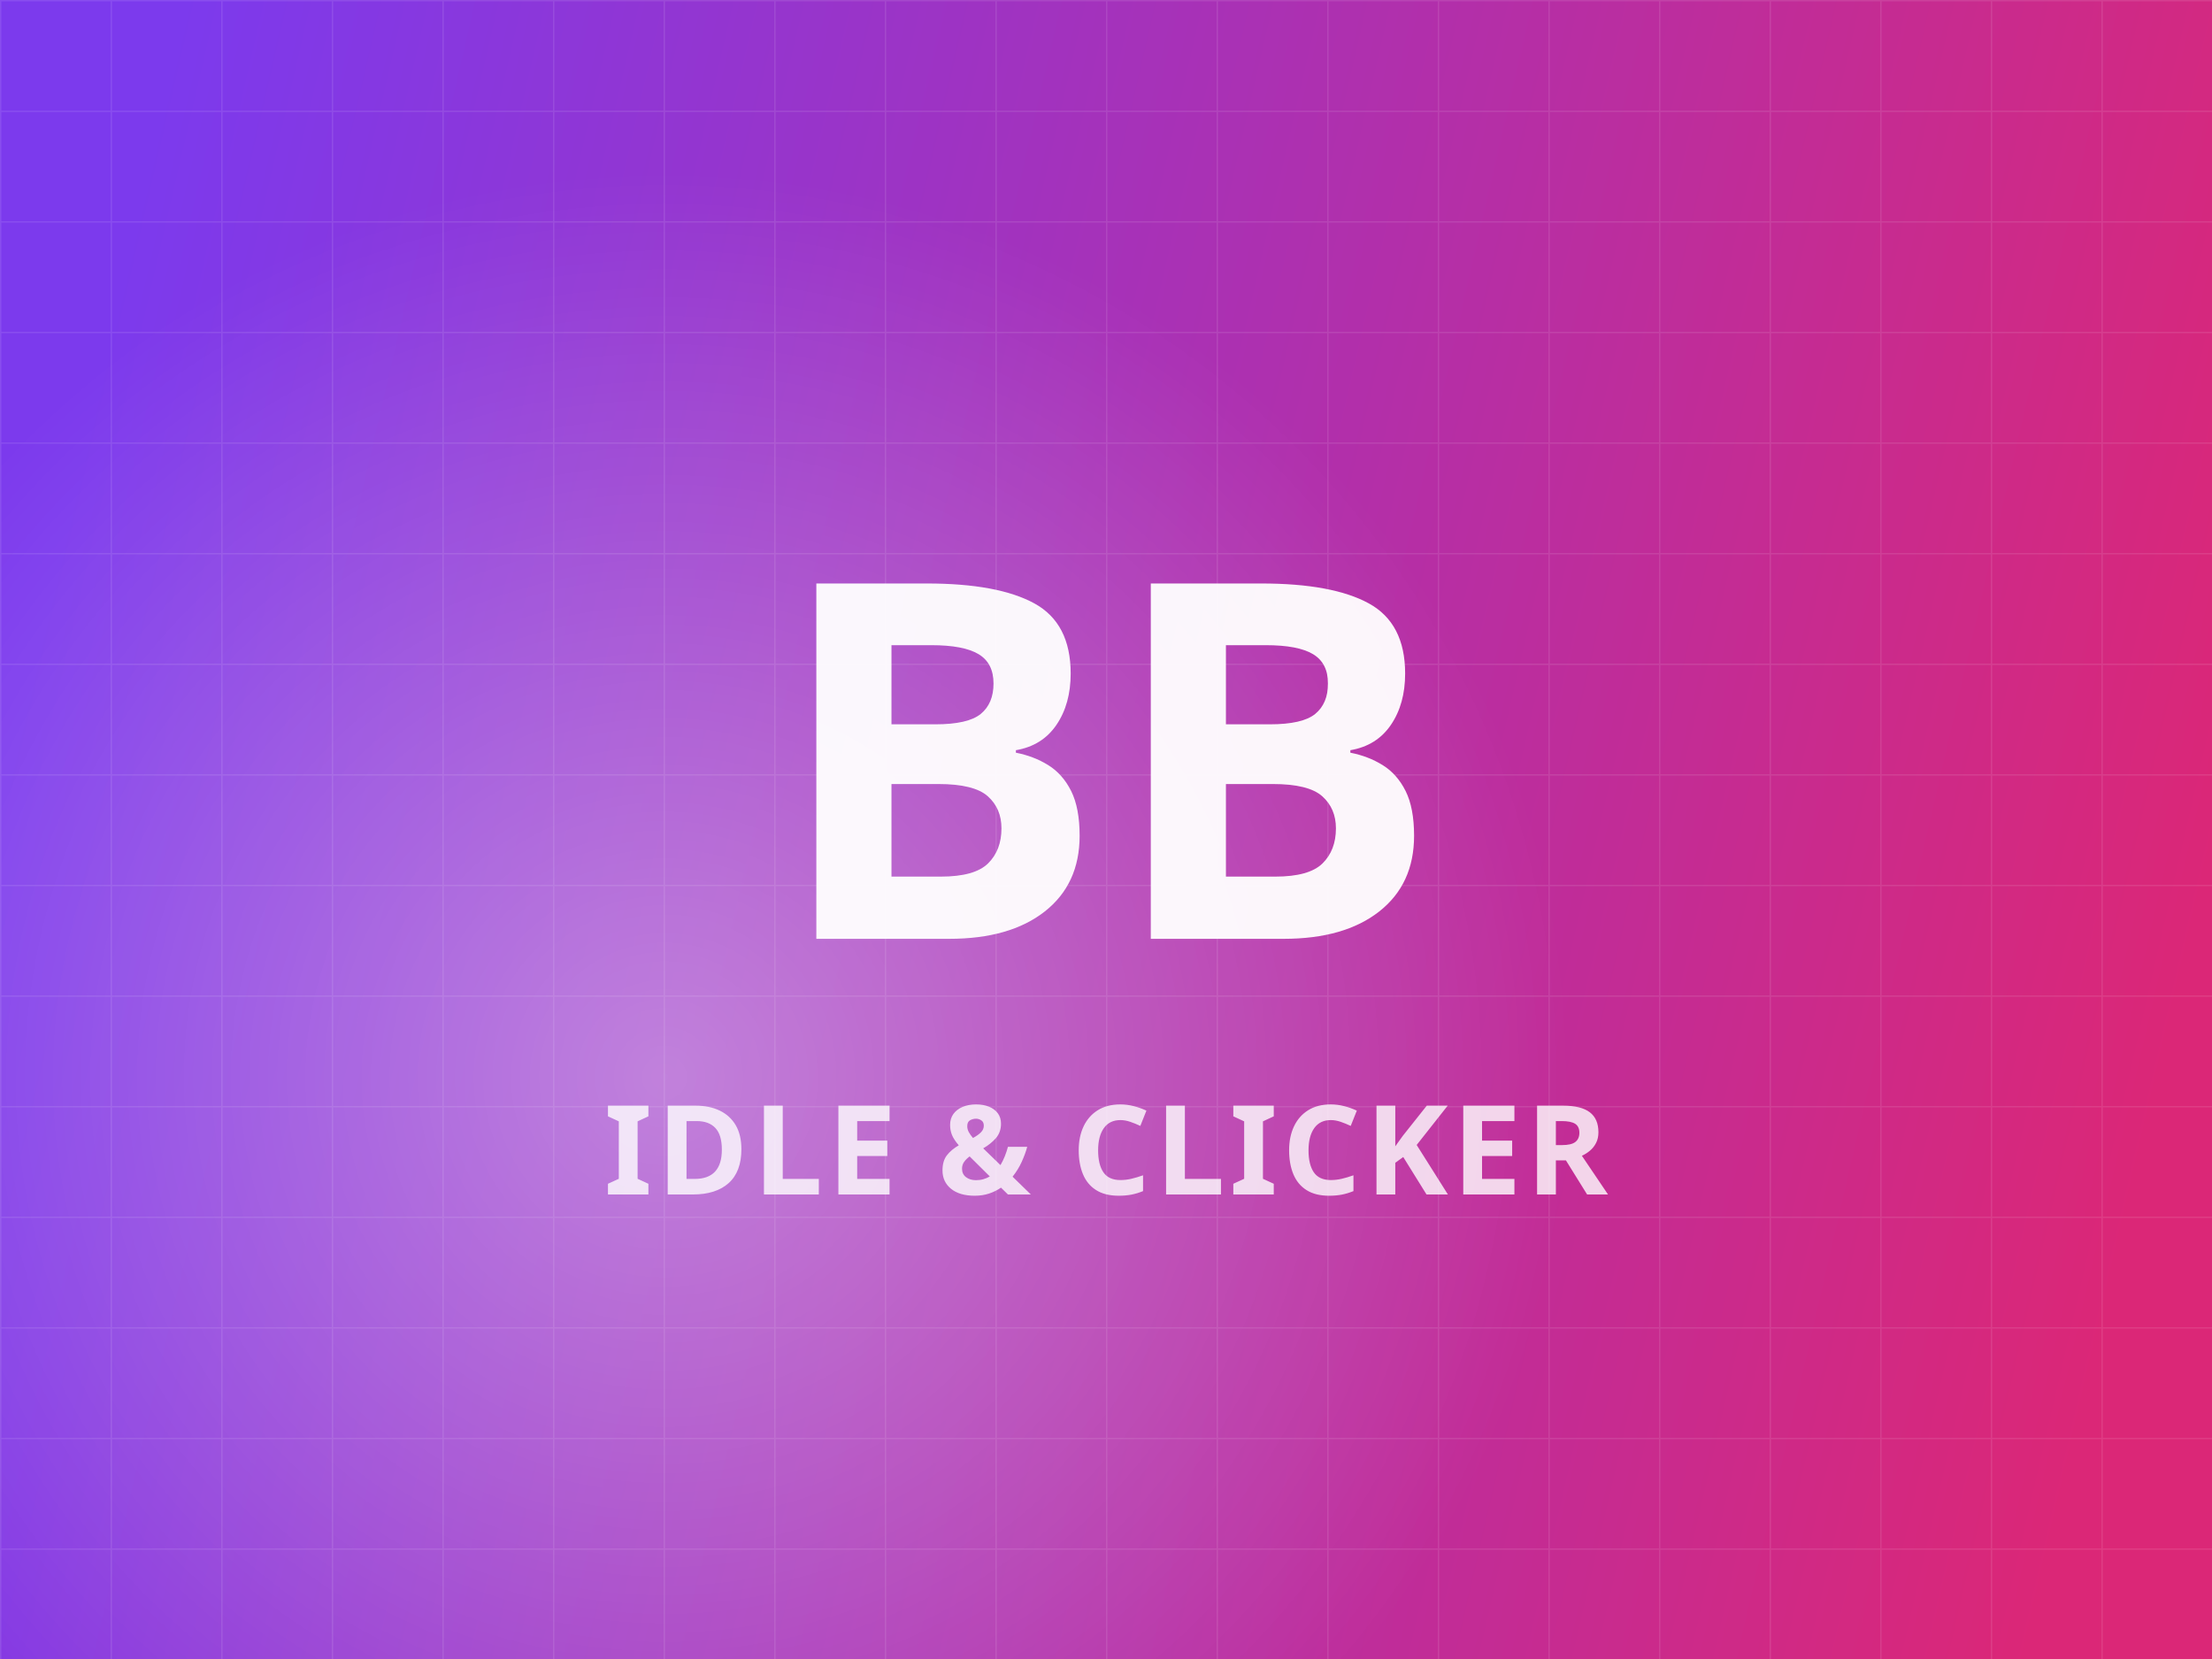
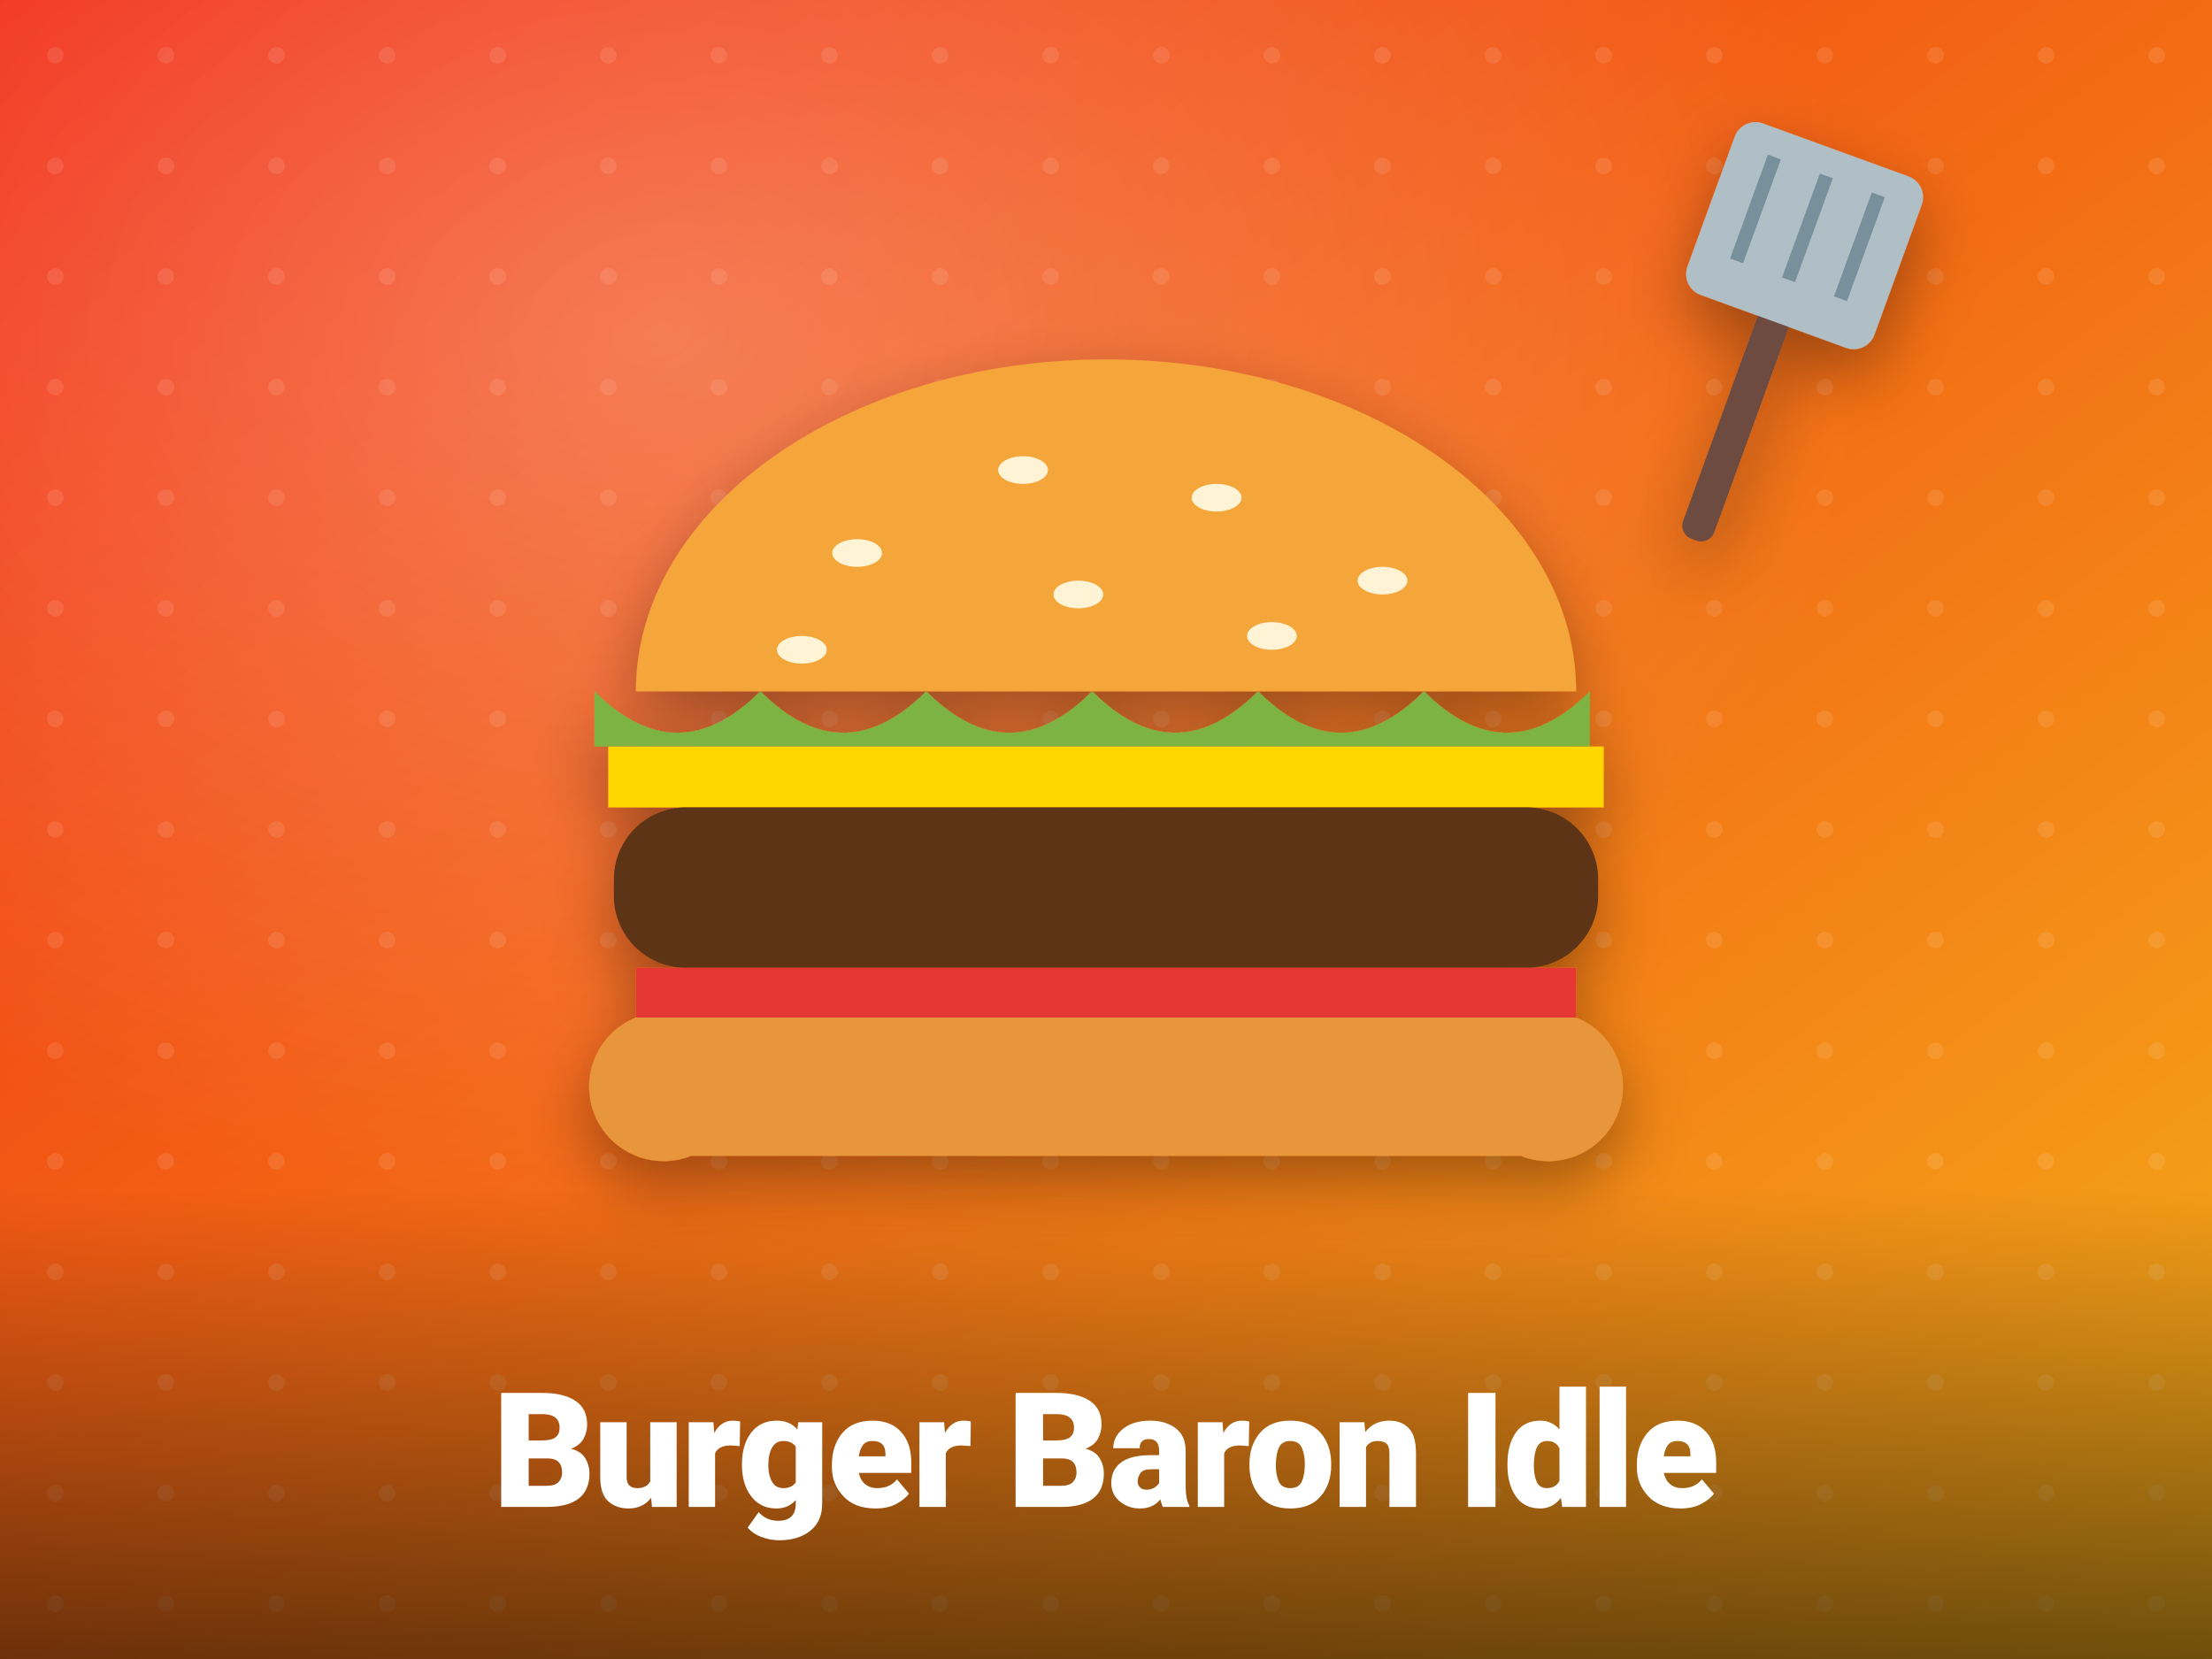
<svg xmlns="http://www.w3.org/2000/svg" width="800" height="600" viewBox="0 0 800 600" role="img" aria-label="Burger Baron Idle">
  <defs>
-     <linearGradient id="g" gradientTransform="rotate(10 .5 .5)">
-       <stop offset="0%" stop-color="#7c3aed" />
-       <stop offset="100%" stop-color="#db2777" />
+     <linearGradient id="bg" x1="0" y1="0" x2="1" y2="1">
+       <stop offset="0" stop-color="#f12711" />
+       <stop offset="1" stop-color="#f5af19" />
    </linearGradient>
-     <radialGradient id="glow">
-       <stop offset="0%" stop-color="#ffffff" stop-opacity=".38" />
-       <stop offset="100%" stop-color="#ffffff" stop-opacity="0" />
+     <radialGradient id="hl" cx=".3" cy=".2" r=".9">
+       <stop offset="0" stop-color="#fff" stop-opacity=".28" />
+       <stop offset=".6" stop-color="#fff" stop-opacity="0" />
    </radialGradient>
-     <pattern id="grid" width="40" height="40" patternUnits="userSpaceOnUse">
-       <path d="M40 0H0v40" fill="none" stroke="#ffffff" stroke-opacity=".10" stroke-width="1" />
-     </pattern>
+     <linearGradient id="fade" x1="0" y1="0" x2="0" y2="1">
+       <stop offset="0" stop-color="#000" stop-opacity="0" />
+       <stop offset="1" stop-color="#000" stop-opacity=".55" />
+     </linearGradient>
+     <filter id="sh" x="-20%" y="-20%" width="140%" height="140%">
+       <feDropShadow dx="0" dy="10" stdDeviation="12" flood-color="#000" flood-opacity=".35" />
+     </filter>
  </defs>
-   <rect width="800" height="600" fill="url(#g)" />
-   <rect width="800" height="600" fill="url(#grid)" />
-   <circle cx="240" cy="390" r="330" fill="url(#glow)" />
-   <text x="50%" y="46%" text-anchor="middle" dominant-baseline="middle" font-family="ui-sans-serif, system-ui, sans-serif" font-size="180" font-weight="800" fill="#ffffff" fill-opacity=".95">BB</text>
-   <text x="50%" y="72%" text-anchor="middle" font-family="ui-sans-serif, system-ui, sans-serif" font-size="45" font-weight="600" letter-spacing="1.5" fill="#ffffff" fill-opacity=".8">IDLE &amp; CLICKER</text>
+   <rect width="800" height="600" fill="url(#bg)" />
+   <g fill="#fff" fill-opacity="0.1">
+     <circle cx="20" cy="20" r="3" />
+     <circle cx="20" cy="60" r="3" />
+     <circle cx="20" cy="100" r="3" />
+     <circle cx="20" cy="140" r="3" />
+     <circle cx="20" cy="180" r="3" />
+     <circle cx="20" cy="220" r="3" />
+     <circle cx="20" cy="260" r="3" />
+     <circle cx="20" cy="300" r="3" />
+     <circle cx="20" cy="340" r="3" />
+     <circle cx="20" cy="380" r="3" />
+     <circle cx="20" cy="420" r="3" />
+     <circle cx="20" cy="460" r="3" />
+     <circle cx="20" cy="500" r="3" />
+     <circle cx="20" cy="540" r="3" />
+     <circle cx="20" cy="580" r="3" />
+     <circle cx="60" cy="20" r="3" />
+     <circle cx="60" cy="60" r="3" />
+     <circle cx="60" cy="100" r="3" />
+     <circle cx="60" cy="140" r="3" />
+     <circle cx="60" cy="180" r="3" />
+     <circle cx="60" cy="220" r="3" />
+     <circle cx="60" cy="260" r="3" />
+     <circle cx="60" cy="300" r="3" />
+     <circle cx="60" cy="340" r="3" />
+     <circle cx="60" cy="380" r="3" />
+     <circle cx="60" cy="420" r="3" />
+     <circle cx="60" cy="460" r="3" />
+     <circle cx="60" cy="500" r="3" />
+     <circle cx="60" cy="540" r="3" />
+     <circle cx="60" cy="580" r="3" />
+     <circle cx="100" cy="20" r="3" />
+     <circle cx="100" cy="60" r="3" />
+     <circle cx="100" cy="100" r="3" />
+     <circle cx="100" cy="140" r="3" />
+     <circle cx="100" cy="180" r="3" />
+     <circle cx="100" cy="220" r="3" />
+     <circle cx="100" cy="260" r="3" />
+     <circle cx="100" cy="300" r="3" />
+     <circle cx="100" cy="340" r="3" />
+     <circle cx="100" cy="380" r="3" />
+     <circle cx="100" cy="420" r="3" />
+     <circle cx="100" cy="460" r="3" />
+     <circle cx="100" cy="500" r="3" />
+     <circle cx="100" cy="540" r="3" />
+     <circle cx="100" cy="580" r="3" />
+     <circle cx="140" cy="20" r="3" />
+     <circle cx="140" cy="60" r="3" />
+     <circle cx="140" cy="100" r="3" />
+     <circle cx="140" cy="140" r="3" />
+     <circle cx="140" cy="180" r="3" />
+     <circle cx="140" cy="220" r="3" />
+     <circle cx="140" cy="260" r="3" />
+     <circle cx="140" cy="300" r="3" />
+     <circle cx="140" cy="340" r="3" />
+     <circle cx="140" cy="380" r="3" />
+     <circle cx="140" cy="420" r="3" />
+     <circle cx="140" cy="460" r="3" />
+     <circle cx="140" cy="500" r="3" />
+     <circle cx="140" cy="540" r="3" />
+     <circle cx="140" cy="580" r="3" />
+     <circle cx="180" cy="20" r="3" />
+     <circle cx="180" cy="60" r="3" />
+     <circle cx="180" cy="100" r="3" />
+     <circle cx="180" cy="140" r="3" />
+     <circle cx="180" cy="180" r="3" />
+     <circle cx="180" cy="220" r="3" />
+     <circle cx="180" cy="260" r="3" />
+     <circle cx="180" cy="300" r="3" />
+     <circle cx="180" cy="340" r="3" />
+     <circle cx="180" cy="380" r="3" />
+     <circle cx="180" cy="420" r="3" />
+     <circle cx="180" cy="460" r="3" />
+     <circle cx="180" cy="500" r="3" />
+     <circle cx="180" cy="540" r="3" />
+     <circle cx="180" cy="580" r="3" />
+     <circle cx="220" cy="20" r="3" />
+     <circle cx="220" cy="60" r="3" />
+     <circle cx="220" cy="100" r="3" />
+     <circle cx="220" cy="140" r="3" />
+     <circle cx="220" cy="180" r="3" />
+     <circle cx="220" cy="220" r="3" />
+     <circle cx="220" cy="260" r="3" />
+     <circle cx="220" cy="300" r="3" />
+     <circle cx="220" cy="340" r="3" />
+     <circle cx="220" cy="380" r="3" />
+     <circle cx="220" cy="420" r="3" />
+     <circle cx="220" cy="460" r="3" />
+     <circle cx="220" cy="500" r="3" />
+     <circle cx="220" cy="540" r="3" />
+     <circle cx="220" cy="580" r="3" />
+     <circle cx="260" cy="20" r="3" />
+     <circle cx="260" cy="60" r="3" />
+     <circle cx="260" cy="100" r="3" />
+     <circle cx="260" cy="140" r="3" />
+     <circle cx="260" cy="180" r="3" />
+     <circle cx="260" cy="220" r="3" />
+     <circle cx="260" cy="260" r="3" />
+     <circle cx="260" cy="300" r="3" />
+     <circle cx="260" cy="340" r="3" />
+     <circle cx="260" cy="380" r="3" />
+     <circle cx="260" cy="420" r="3" />
+     <circle cx="260" cy="460" r="3" />
+     <circle cx="260" cy="500" r="3" />
+     <circle cx="260" cy="540" r="3" />
+     <circle cx="260" cy="580" r="3" />
+     <circle cx="300" cy="20" r="3" />
+     <circle cx="300" cy="60" r="3" />
+     <circle cx="300" cy="100" r="3" />
+     <circle cx="300" cy="140" r="3" />
+     <circle cx="300" cy="180" r="3" />
+     <circle cx="300" cy="220" r="3" />
+     <circle cx="300" cy="260" r="3" />
+     <circle cx="300" cy="300" r="3" />
+     <circle cx="300" cy="340" r="3" />
+     <circle cx="300" cy="380" r="3" />
+     <circle cx="300" cy="420" r="3" />
+     <circle cx="300" cy="460" r="3" />
+     <circle cx="300" cy="500" r="3" />
+     <circle cx="300" cy="540" r="3" />
+     <circle cx="300" cy="580" r="3" />
+     <circle cx="340" cy="20" r="3" />
+     <circle cx="340" cy="60" r="3" />
+     <circle cx="340" cy="100" r="3" />
+     <circle cx="340" cy="140" r="3" />
+     <circle cx="340" cy="180" r="3" />
+     <circle cx="340" cy="220" r="3" />
+     <circle cx="340" cy="260" r="3" />
+     <circle cx="340" cy="300" r="3" />
+     <circle cx="340" cy="340" r="3" />
+     <circle cx="340" cy="380" r="3" />
+     <circle cx="340" cy="420" r="3" />
+     <circle cx="340" cy="460" r="3" />
+     <circle cx="340" cy="500" r="3" />
+     <circle cx="340" cy="540" r="3" />
+     <circle cx="340" cy="580" r="3" />
+     <circle cx="380" cy="20" r="3" />
+     <circle cx="380" cy="60" r="3" />
+     <circle cx="380" cy="100" r="3" />
+     <circle cx="380" cy="140" r="3" />
+     <circle cx="380" cy="180" r="3" />
+     <circle cx="380" cy="220" r="3" />
+     <circle cx="380" cy="260" r="3" />
+     <circle cx="380" cy="300" r="3" />
+     <circle cx="380" cy="340" r="3" />
+     <circle cx="380" cy="380" r="3" />
+     <circle cx="380" cy="420" r="3" />
+     <circle cx="380" cy="460" r="3" />
+     <circle cx="380" cy="500" r="3" />
+     <circle cx="380" cy="540" r="3" />
+     <circle cx="380" cy="580" r="3" />
+     <circle cx="420" cy="20" r="3" />
+     <circle cx="420" cy="60" r="3" />
+     <circle cx="420" cy="100" r="3" />
+     <circle cx="420" cy="140" r="3" />
+     <circle cx="420" cy="180" r="3" />
+     <circle cx="420" cy="220" r="3" />
+     <circle cx="420" cy="260" r="3" />
+     <circle cx="420" cy="300" r="3" />
+     <circle cx="420" cy="340" r="3" />
+     <circle cx="420" cy="380" r="3" />
+     <circle cx="420" cy="420" r="3" />
+     <circle cx="420" cy="460" r="3" />
+     <circle cx="420" cy="500" r="3" />
+     <circle cx="420" cy="540" r="3" />
+     <circle cx="420" cy="580" r="3" />
+     <circle cx="460" cy="20" r="3" />
+     <circle cx="460" cy="60" r="3" />
+     <circle cx="460" cy="100" r="3" />
+     <circle cx="460" cy="140" r="3" />
+     <circle cx="460" cy="180" r="3" />
+     <circle cx="460" cy="220" r="3" />
+     <circle cx="460" cy="260" r="3" />
+     <circle cx="460" cy="300" r="3" />
+     <circle cx="460" cy="340" r="3" />
+     <circle cx="460" cy="380" r="3" />
+     <circle cx="460" cy="420" r="3" />
+     <circle cx="460" cy="460" r="3" />
+     <circle cx="460" cy="500" r="3" />
+     <circle cx="460" cy="540" r="3" />
+     <circle cx="460" cy="580" r="3" />
+     <circle cx="500" cy="20" r="3" />
+     <circle cx="500" cy="60" r="3" />
+     <circle cx="500" cy="100" r="3" />
+     <circle cx="500" cy="140" r="3" />
+     <circle cx="500" cy="180" r="3" />
+     <circle cx="500" cy="220" r="3" />
+     <circle cx="500" cy="260" r="3" />
+     <circle cx="500" cy="300" r="3" />
+     <circle cx="500" cy="340" r="3" />
+     <circle cx="500" cy="380" r="3" />
+     <circle cx="500" cy="420" r="3" />
+     <circle cx="500" cy="460" r="3" />
+     <circle cx="500" cy="500" r="3" />
+     <circle cx="500" cy="540" r="3" />
+     <circle cx="500" cy="580" r="3" />
+     <circle cx="540" cy="20" r="3" />
+     <circle cx="540" cy="60" r="3" />
+     <circle cx="540" cy="100" r="3" />
+     <circle cx="540" cy="140" r="3" />
+     <circle cx="540" cy="180" r="3" />
+     <circle cx="540" cy="220" r="3" />
+     <circle cx="540" cy="260" r="3" />
+     <circle cx="540" cy="300" r="3" />
+     <circle cx="540" cy="340" r="3" />
+     <circle cx="540" cy="380" r="3" />
+     <circle cx="540" cy="420" r="3" />
+     <circle cx="540" cy="460" r="3" />
+     <circle cx="540" cy="500" r="3" />
+     <circle cx="540" cy="540" r="3" />
+     <circle cx="540" cy="580" r="3" />
+     <circle cx="580" cy="20" r="3" />
+     <circle cx="580" cy="60" r="3" />
+     <circle cx="580" cy="100" r="3" />
+     <circle cx="580" cy="140" r="3" />
+     <circle cx="580" cy="180" r="3" />
+     <circle cx="580" cy="220" r="3" />
+     <circle cx="580" cy="260" r="3" />
+     <circle cx="580" cy="300" r="3" />
+     <circle cx="580" cy="340" r="3" />
+     <circle cx="580" cy="380" r="3" />
+     <circle cx="580" cy="420" r="3" />
+     <circle cx="580" cy="460" r="3" />
+     <circle cx="580" cy="500" r="3" />
+     <circle cx="580" cy="540" r="3" />
+     <circle cx="580" cy="580" r="3" />
+     <circle cx="620" cy="20" r="3" />
+     <circle cx="620" cy="60" r="3" />
+     <circle cx="620" cy="100" r="3" />
+     <circle cx="620" cy="140" r="3" />
+     <circle cx="620" cy="180" r="3" />
+     <circle cx="620" cy="220" r="3" />
+     <circle cx="620" cy="260" r="3" />
+     <circle cx="620" cy="300" r="3" />
+     <circle cx="620" cy="340" r="3" />
+     <circle cx="620" cy="380" r="3" />
+     <circle cx="620" cy="420" r="3" />
+     <circle cx="620" cy="460" r="3" />
+     <circle cx="620" cy="500" r="3" />
+     <circle cx="620" cy="540" r="3" />
+     <circle cx="620" cy="580" r="3" />
+     <circle cx="660" cy="20" r="3" />
+     <circle cx="660" cy="60" r="3" />
+     <circle cx="660" cy="100" r="3" />
+     <circle cx="660" cy="140" r="3" />
+     <circle cx="660" cy="180" r="3" />
+     <circle cx="660" cy="220" r="3" />
+     <circle cx="660" cy="260" r="3" />
+     <circle cx="660" cy="300" r="3" />
+     <circle cx="660" cy="340" r="3" />
+     <circle cx="660" cy="380" r="3" />
+     <circle cx="660" cy="420" r="3" />
+     <circle cx="660" cy="460" r="3" />
+     <circle cx="660" cy="500" r="3" />
+     <circle cx="660" cy="540" r="3" />
+     <circle cx="660" cy="580" r="3" />
+     <circle cx="700" cy="20" r="3" />
+     <circle cx="700" cy="60" r="3" />
+     <circle cx="700" cy="100" r="3" />
+     <circle cx="700" cy="140" r="3" />
+     <circle cx="700" cy="180" r="3" />
+     <circle cx="700" cy="220" r="3" />
+     <circle cx="700" cy="260" r="3" />
+     <circle cx="700" cy="300" r="3" />
+     <circle cx="700" cy="340" r="3" />
+     <circle cx="700" cy="380" r="3" />
+     <circle cx="700" cy="420" r="3" />
+     <circle cx="700" cy="460" r="3" />
+     <circle cx="700" cy="500" r="3" />
+     <circle cx="700" cy="540" r="3" />
+     <circle cx="700" cy="580" r="3" />
+     <circle cx="740" cy="20" r="3" />
+     <circle cx="740" cy="60" r="3" />
+     <circle cx="740" cy="100" r="3" />
+     <circle cx="740" cy="140" r="3" />
+     <circle cx="740" cy="180" r="3" />
+     <circle cx="740" cy="220" r="3" />
+     <circle cx="740" cy="260" r="3" />
+     <circle cx="740" cy="300" r="3" />
+     <circle cx="740" cy="340" r="3" />
+     <circle cx="740" cy="380" r="3" />
+     <circle cx="740" cy="420" r="3" />
+     <circle cx="740" cy="460" r="3" />
+     <circle cx="740" cy="500" r="3" />
+     <circle cx="740" cy="540" r="3" />
+     <circle cx="740" cy="580" r="3" />
+     <circle cx="780" cy="20" r="3" />
+     <circle cx="780" cy="60" r="3" />
+     <circle cx="780" cy="100" r="3" />
+     <circle cx="780" cy="140" r="3" />
+     <circle cx="780" cy="180" r="3" />
+     <circle cx="780" cy="220" r="3" />
+     <circle cx="780" cy="260" r="3" />
+     <circle cx="780" cy="300" r="3" />
+     <circle cx="780" cy="340" r="3" />
+     <circle cx="780" cy="380" r="3" />
+     <circle cx="780" cy="420" r="3" />
+     <circle cx="780" cy="460" r="3" />
+     <circle cx="780" cy="500" r="3" />
+     <circle cx="780" cy="540" r="3" />
+     <circle cx="780" cy="580" r="3" />
+   </g>
+   <rect width="800" height="600" fill="url(#hl)" />
+   <g filter="url(#sh)">
+     <g transform="translate(400 270)">
+       <path d="M-170 -20 a170 120 0 0 1 340 0z" fill="#f4a63a" />
+       <g fill="#fff3d6">
+         <ellipse cx="-90" cy="-70" rx="9" ry="5" />
+         <ellipse cx="-30" cy="-100" rx="9" ry="5" />
+         <ellipse cx="40" cy="-90" rx="9" ry="5" />
+         <ellipse cx="100" cy="-60" rx="9" ry="5" />
+         <ellipse cx="-10" cy="-55" rx="9" ry="5" />
+         <ellipse cx="60" cy="-40" rx="9" ry="5" />
+         <ellipse cx="-110" cy="-35" rx="9" ry="5" />
+       </g>
+       <path d="M-185 -20 q30 30 60 0 q30 30 60 0 q30 30 60 0 q30 30 60 0 q30 30 60 0 q30 30 60 0 v20 h-360z" fill="#7cb342" />
+       <rect x="-180" y="0" width="360" height="22" fill="#ffd600" />
+       <rect x="-178" y="22" width="356" height="58" rx="26" fill="#5d3415" />
+       <rect x="-170" y="80" width="340" height="18" fill="#e53935" />
+       <path d="M-170 98 h340 a20 20 0 0 1 -20 50 h-300 a20 20 0 0 1 -20 -50z" fill="#e8963a" />
+     </g>
+     <g transform="translate(640 120) rotate(20)">
+       <rect x="-6" y="-10" width="12" height="90" rx="5" fill="#6d4c41" />
+       <rect x="-36" y="-70" width="72" height="66" rx="8" fill="#b0bec5" />
+       <path d="M-20 -60 v40 M0 -60 v40 M20 -60 v40" stroke="#78909c" stroke-width="5" />
+     </g>
+   </g>
+   <rect y="430" width="800" height="170" fill="url(#fade)" />
+   <text x="400" y="545" text-anchor="middle" font-family="ui-sans-serif,system-ui,-apple-system,Segoe UI,Roboto,sans-serif" font-size="58" font-weight="800" fill="#fff" letter-spacing="-1">Burger Baron Idle</text>
</svg>
